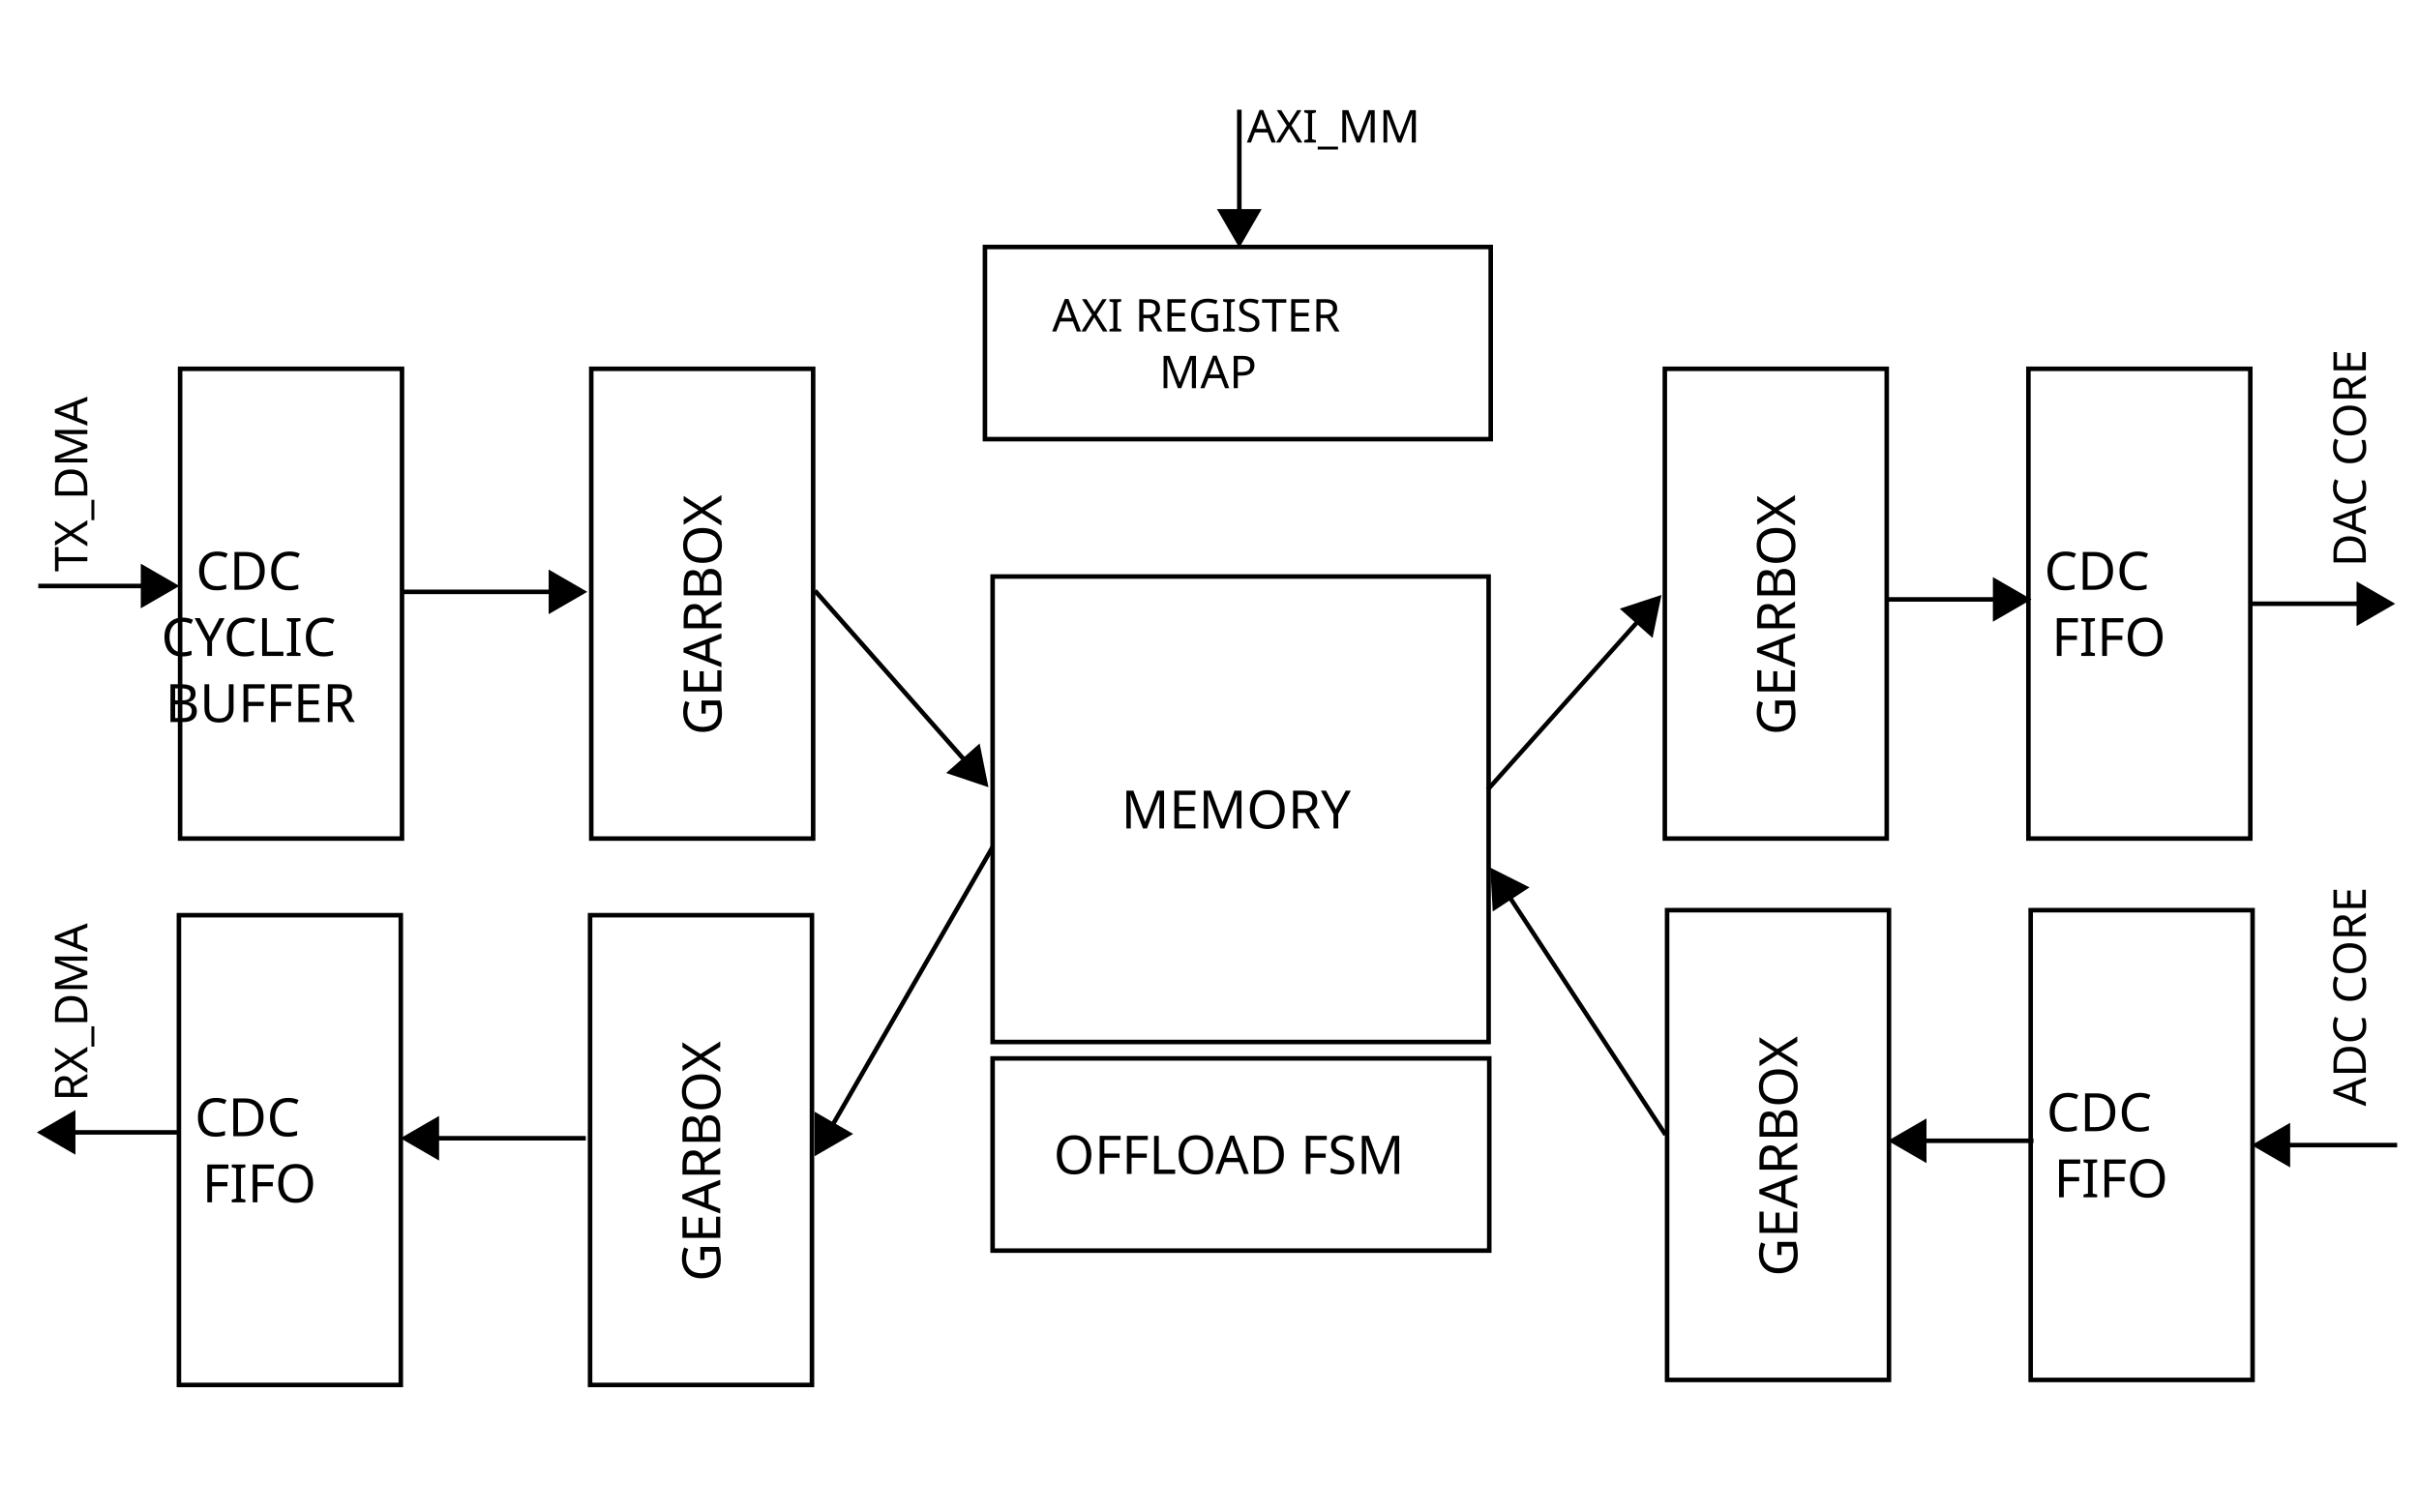
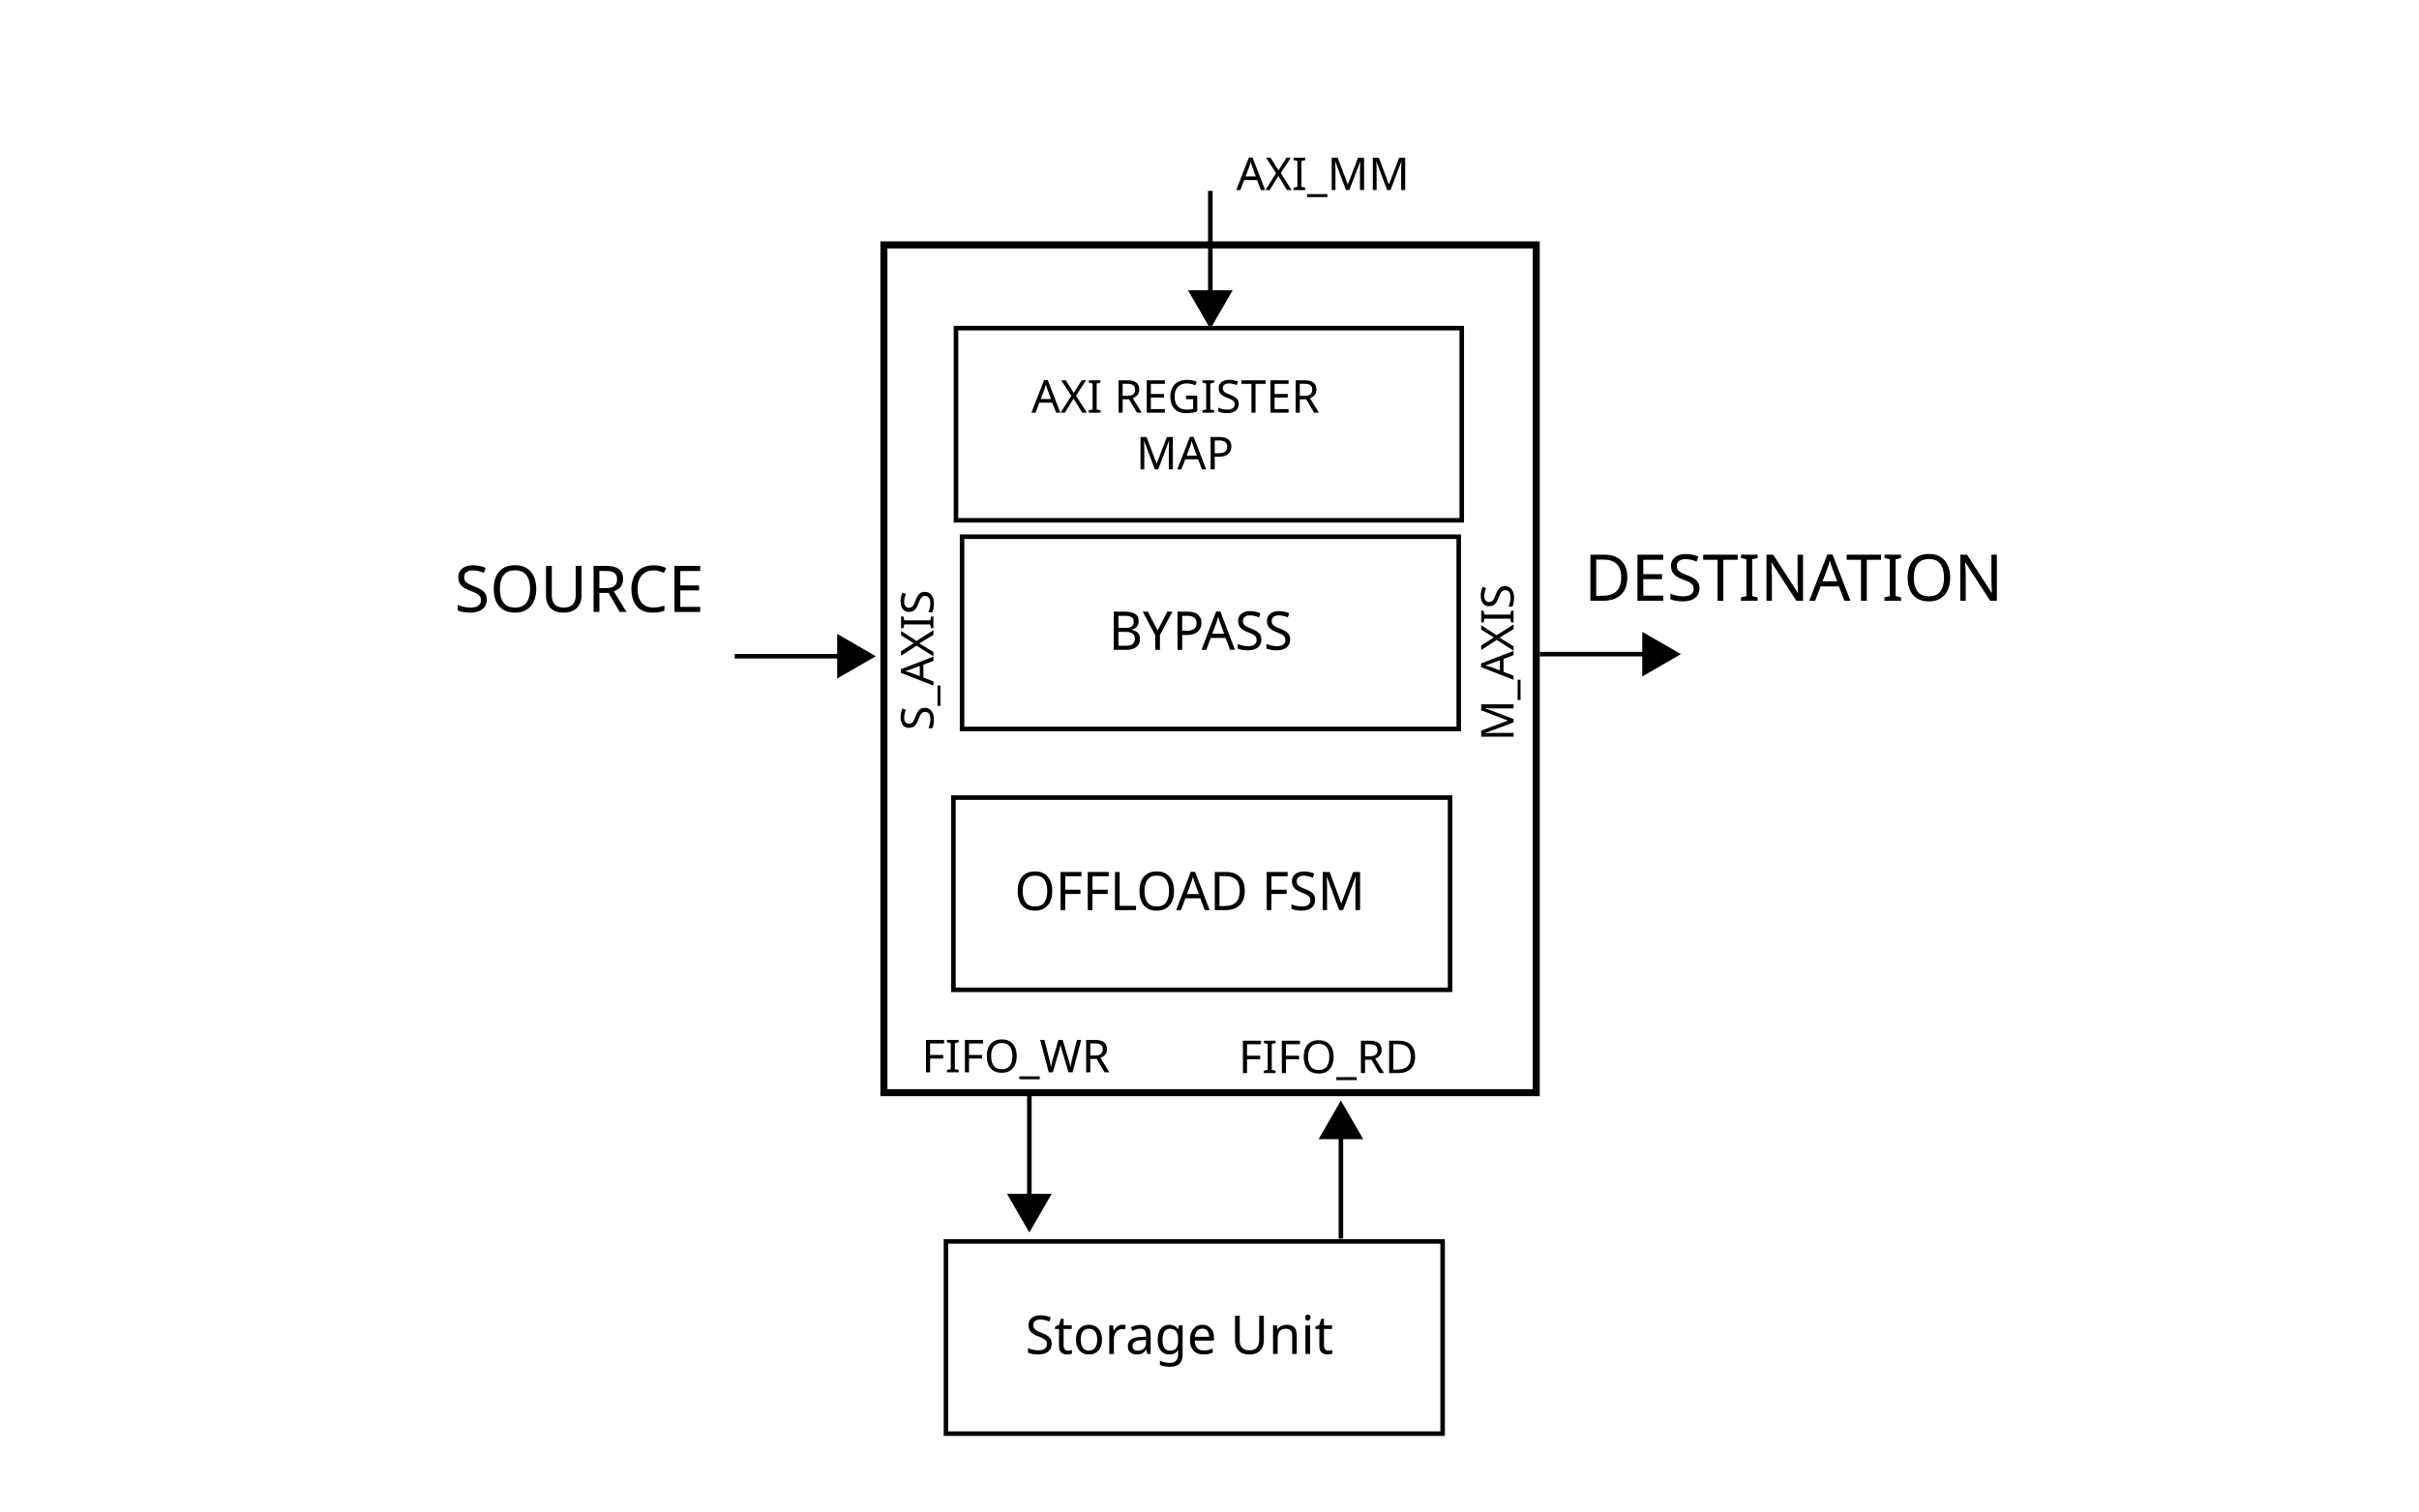
<svg xmlns="http://www.w3.org/2000/svg" width="800" height="500" viewBox="0 0 800 500" id="svg2" version="1.1">
  <defs id="defs4">
    <marker orient="auto" refY="0" refX="0" id="marker8368" style="overflow:visible">
      <path id="path8370" d="m 5.77,0 -8.65,5 0,-10 8.65,5 z" style="fill:#000000;fill-opacity:1;fill-rule:evenodd;stroke:#000000;stroke-width:1pt;stroke-opacity:1" transform="scale(0.8,0.8)" />
    </marker>
    <marker style="overflow:visible" id="marker7024" refX="0" refY="0" orient="auto">
      <path transform="scale(0.8,0.8)" style="fill:#000000;fill-opacity:1;fill-rule:evenodd;stroke:#000000;stroke-width:1pt;stroke-opacity:1" d="m 5.77,0 -8.65,5 0,-10 8.65,5 z" id="path7026" />
    </marker>
    <marker style="overflow:visible" id="marker6894" refX="0" refY="0" orient="auto">
      <path transform="scale(0.8,0.8)" style="fill:#000000;fill-opacity:1;fill-rule:evenodd;stroke:#000000;stroke-width:1pt;stroke-opacity:1" d="m 5.77,0 -8.65,5 0,-10 8.65,5 z" id="path6896" />
    </marker>
    <marker style="overflow:visible" id="marker6770" refX="0" refY="0" orient="auto">
      <path transform="scale(0.8,0.8)" style="fill:#000000;fill-opacity:1;fill-rule:evenodd;stroke:#000000;stroke-width:1pt;stroke-opacity:1" d="m 5.77,0 -8.65,5 0,-10 8.65,5 z" id="path6772" />
    </marker>
    <marker orient="auto" refY="0" refX="0" id="marker6384" style="overflow:visible">
      <path id="path6386" d="m 5.77,0 -8.65,5 0,-10 8.65,5 z" style="fill:#000000;fill-opacity:1;fill-rule:evenodd;stroke:#000000;stroke-width:1pt;stroke-opacity:1" transform="scale(0.8,0.8)" />
    </marker>
-     <marker orient="auto" refY="0" refX="0" id="marker6284" style="overflow:visible">
-       <path id="path6286" d="m 5.77,0 -8.65,5 0,-10 8.65,5 z" style="fill:#000000;fill-opacity:1;fill-rule:evenodd;stroke:#000000;stroke-width:1pt;stroke-opacity:1" transform="scale(0.8,0.8)" />
-     </marker>
-     <marker orient="auto" refY="0" refX="0" id="marker6190" style="overflow:visible">
-       <path id="path6192" d="m 5.77,0 -8.65,5 0,-10 8.65,5 z" style="fill:#000000;fill-opacity:1;fill-rule:evenodd;stroke:#000000;stroke-width:1pt;stroke-opacity:1" transform="scale(0.8,0.8)" />
-     </marker>
    <marker orient="auto" refY="0" refX="0" id="marker5850" style="overflow:visible">
      <path id="path5852" d="m 5.77,0 -8.65,5 0,-10 8.65,5 z" style="fill:#000000;fill-opacity:1;fill-rule:evenodd;stroke:#000000;stroke-width:1pt;stroke-opacity:1" transform="scale(0.8,0.8)" />
    </marker>
    <marker orient="auto" refY="0" refX="0" id="marker5774" style="overflow:visible">
      <path id="path5776" d="m 5.77,0 -8.65,5 0,-10 8.65,5 z" style="fill:#000000;fill-opacity:1;fill-rule:evenodd;stroke:#000000;stroke-width:1pt;stroke-opacity:1" transform="scale(0.8,0.8)" />
    </marker>
-     <marker style="overflow:visible" id="marker5704" refX="0" refY="0" orient="auto">
-       <path transform="scale(0.8,0.8)" style="fill:#000000;fill-opacity:1;fill-rule:evenodd;stroke:#000000;stroke-width:1pt;stroke-opacity:1" d="m 5.77,0 -8.65,5 0,-10 8.65,5 z" id="path5706" />
-     </marker>
-     <marker style="overflow:visible" id="marker5640" refX="0" refY="0" orient="auto">
-       <path transform="scale(0.8,0.8)" style="fill:#000000;fill-opacity:1;fill-rule:evenodd;stroke:#000000;stroke-width:1pt;stroke-opacity:1" d="m 5.77,0 -8.65,5 0,-10 8.65,5 z" id="path5642" />
-     </marker>
    <marker orient="auto" refY="0" refX="0" id="TriangleOutL-5-7-7-3-2" style="overflow:visible">
      <path id="path4988-2-1-3-5-5" d="m 5.77,0 -8.65,5 0,-10 8.65,5 z" style="fill:#000000;fill-opacity:1;fill-rule:evenodd;stroke:#000000;stroke-width:1pt;stroke-opacity:1" transform="scale(0.8,0.8)" />
-     </marker>
-     <marker orient="auto" refY="0" refX="0" id="TriangleOutL-5-7-7-3" style="overflow:visible">
-       <path id="path4988-2-1-3-5" d="m 5.77,0 -8.65,5 0,-10 8.65,5 z" style="fill:#000000;fill-opacity:1;fill-rule:evenodd;stroke:#000000;stroke-width:1pt;stroke-opacity:1" transform="scale(0.8,0.8)" />
    </marker>
    <marker orient="auto" refY="0" refX="0" id="TriangleOutL-5-7-7" style="overflow:visible">
      <path id="path4988-2-1-3" d="m 5.77,0 -8.65,5 0,-10 8.65,5 z" style="fill:#000000;fill-opacity:1;fill-rule:evenodd;stroke:#000000;stroke-width:1pt;stroke-opacity:1" transform="scale(0.8,0.8)" />
    </marker>
    <marker orient="auto" refY="0" refX="0" id="TriangleOutL-5-7" style="overflow:visible">
      <path id="path4988-2-1" d="m 5.77,0 -8.65,5 0,-10 8.65,5 z" style="fill:#000000;fill-opacity:1;fill-rule:evenodd;stroke:#000000;stroke-width:1pt;stroke-opacity:1" transform="scale(0.8,0.8)" />
    </marker>
    <marker orient="auto" refY="0" refX="0" id="TriangleOutL-5" style="overflow:visible">
      <path id="path4988-2" d="m 5.77,0 -8.65,5 0,-10 8.65,5 z" style="fill:#000000;fill-opacity:1;fill-rule:evenodd;stroke:#000000;stroke-width:1pt;stroke-opacity:1" transform="scale(0.8,0.8)" />
    </marker>
    <marker orient="auto" refY="0" refX="0" id="TriangleOutL" style="overflow:visible">
      <path id="path4988" d="m 5.77,0 -8.65,5 0,-10 8.65,5 z" style="fill:#000000;fill-opacity:1;fill-rule:evenodd;stroke:#000000;stroke-width:1pt;stroke-opacity:1" transform="scale(0.8,0.8)" />
    </marker>
    <marker orient="auto" refY="0" refX="0" id="TriangleOutL-5-7-7-2" style="overflow:visible">
      <path id="path4988-2-1-3-6" d="m 5.77,0 -8.65,5 0,-10 8.65,5 z" style="fill:#000000;fill-opacity:1;fill-rule:evenodd;stroke:#000000;stroke-width:1pt;stroke-opacity:1" transform="scale(0.8,0.8)" />
    </marker>
    <marker orient="auto" refY="0" refX="0" id="marker5850-1" style="overflow:visible">
      <path id="path5852-8" d="m 5.77,0 -8.65,5 0,-10 8.65,5 z" style="fill:#000000;fill-opacity:1;fill-rule:evenodd;stroke:#000000;stroke-width:1pt;stroke-opacity:1" transform="scale(0.8,0.8)" />
    </marker>
    <marker orient="auto" refY="0" refX="0" id="marker5774-7" style="overflow:visible">
      <path id="path5776-7" d="m 5.77,0 -8.65,5 0,-10 8.65,5 z" style="fill:#000000;fill-opacity:1;fill-rule:evenodd;stroke:#000000;stroke-width:1pt;stroke-opacity:1" transform="scale(0.8,0.8)" />
    </marker>
+     <marker orient="auto" refY="0" refX="0" id="TriangleOutL-5-7-7-9" style="overflow:visible">
+       <path id="path4988-2-1-3-9" d="M 5.77,0 -2.88,5 V -5 Z" style="fill:#000000;fill-opacity:1;fill-rule:evenodd;stroke:#000000;stroke-width:1pt;stroke-opacity:1" transform="scale(0.8)" />
+     </marker>
+     <marker orient="auto" refY="0" refX="0" id="marker8368-5" style="overflow:visible">
+       <path id="path8370-8" d="M 5.77,0 -2.88,5 V -5 Z" style="fill:#000000;fill-opacity:1;fill-rule:evenodd;stroke:#000000;stroke-width:1pt;stroke-opacity:1" transform="scale(0.8)" />
+     </marker>
+     <marker orient="auto" refY="0" refX="0" id="marker8368-5-6" style="overflow:visible">
+       <path id="path8370-8-4" d="M 5.77,0 -2.88,5 V -5 Z" style="fill:#000000;fill-opacity:1;fill-rule:evenodd;stroke:#000000;stroke-width:1pt;stroke-opacity:1" transform="scale(0.8)" />
+     </marker>
  </defs>
  <g id="layer1" transform="translate(0,-552.3622)">
-     <rect style="color:#000000;clip-rule:nonzero;display:inline;overflow:visible;visibility:visible;opacity:1;isolation:auto;mix-blend-mode:normal;color-interpolation:sRGB;color-interpolation-filters:linearRGB;solid-color:#000000;solid-opacity:1;fill:none;fill-opacity:1;fill-rule:evenodd;stroke:#000000;stroke-width:1.5;stroke-linecap:butt;stroke-linejoin:miter;stroke-miterlimit:4;stroke-dasharray:none;stroke-dashoffset:0;stroke-opacity:1;color-rendering:auto;image-rendering:auto;shape-rendering:auto;text-rendering:auto;enable-background:accumulate" id="rect4684" width="73.383" height="155.39" x="59.565" y="674.363" />
-     <rect style="color:#000000;clip-rule:nonzero;display:inline;overflow:visible;visibility:visible;opacity:1;isolation:auto;mix-blend-mode:normal;color-interpolation:sRGB;color-interpolation-filters:linearRGB;solid-color:#000000;solid-opacity:1;fill:none;fill-opacity:1;fill-rule:evenodd;stroke:#000000;stroke-width:1.5;stroke-linecap:butt;stroke-linejoin:miter;stroke-miterlimit:4;stroke-dasharray:none;stroke-dashoffset:0;stroke-opacity:1;color-rendering:auto;image-rendering:auto;shape-rendering:auto;text-rendering:auto;enable-background:accumulate" id="rect4684-2" width="73.383" height="155.39" x="195.539" y="674.363" />
-     <rect style="color:#000000;clip-rule:nonzero;display:inline;overflow:visible;visibility:visible;opacity:1;isolation:auto;mix-blend-mode:normal;color-interpolation:sRGB;color-interpolation-filters:linearRGB;solid-color:#000000;solid-opacity:1;fill:none;fill-opacity:1;fill-rule:evenodd;stroke:#000000;stroke-width:1.5;stroke-linecap:butt;stroke-linejoin:miter;stroke-miterlimit:4;stroke-dasharray:none;stroke-dashoffset:0;stroke-opacity:1;color-rendering:auto;image-rendering:auto;shape-rendering:auto;text-rendering:auto;enable-background:accumulate" id="rect4684-2-3" width="73.383" height="155.39" x="550.583" y="674.363" />
-     <rect style="color:#000000;clip-rule:nonzero;display:inline;overflow:visible;visibility:visible;opacity:1;isolation:auto;mix-blend-mode:normal;color-interpolation:sRGB;color-interpolation-filters:linearRGB;solid-color:#000000;solid-opacity:1;fill:none;fill-opacity:1;fill-rule:evenodd;stroke:#000000;stroke-width:1.5;stroke-linecap:butt;stroke-linejoin:miter;stroke-miterlimit:4;stroke-dasharray:none;stroke-dashoffset:0;stroke-opacity:1;color-rendering:auto;image-rendering:auto;shape-rendering:auto;text-rendering:auto;enable-background:accumulate" id="rect4684-2-3-3" width="73.383" height="155.39" x="670.828" y="674.363" />
-     <rect style="color:#000000;clip-rule:nonzero;display:inline;overflow:visible;visibility:visible;opacity:1;isolation:auto;mix-blend-mode:normal;color-interpolation:sRGB;color-interpolation-filters:linearRGB;solid-color:#000000;solid-opacity:1;fill:none;fill-opacity:1;fill-rule:evenodd;stroke:#000000;stroke-width:1.5;stroke-linecap:butt;stroke-linejoin:miter;stroke-miterlimit:4;stroke-dasharray:none;stroke-dashoffset:0;stroke-opacity:1;color-rendering:auto;image-rendering:auto;shape-rendering:auto;text-rendering:auto;enable-background:accumulate" id="rect4731" width="164.033" height="153.977" x="328.276" y="743.069" />
-     <rect style="color:#000000;clip-rule:nonzero;display:inline;overflow:visible;visibility:visible;opacity:1;isolation:auto;mix-blend-mode:normal;color-interpolation:sRGB;color-interpolation-filters:linearRGB;solid-color:#000000;solid-opacity:1;fill:none;fill-opacity:1;fill-rule:evenodd;stroke:#000000;stroke-width:1.5;stroke-linecap:butt;stroke-linejoin:miter;stroke-miterlimit:4;stroke-dasharray:none;stroke-dashoffset:0;stroke-opacity:1;color-rendering:auto;image-rendering:auto;shape-rendering:auto;text-rendering:auto;enable-background:accumulate" id="rect4733" width="164.253" height="63.582" x="328.269" y="902.478" />
-     <rect style="color:#000000;clip-rule:nonzero;display:inline;overflow:visible;visibility:visible;opacity:1;isolation:auto;mix-blend-mode:normal;color-interpolation:sRGB;color-interpolation-filters:linearRGB;solid-color:#000000;solid-opacity:1;fill:none;fill-opacity:1;fill-rule:evenodd;stroke:#000000;stroke-width:1.5;stroke-linecap:butt;stroke-linejoin:miter;stroke-miterlimit:4;stroke-dasharray:none;stroke-dashoffset:0;stroke-opacity:1;color-rendering:auto;image-rendering:auto;shape-rendering:auto;text-rendering:auto;enable-background:accumulate" id="rect4733-2" width="167.27" height="63.568" x="325.736" y="634.062" />
-     <text xml:space="preserve" style="font-style:normal;font-weight:normal;font-size:15px;line-height:125%;font-family:sans-serif;letter-spacing:0px;word-spacing:0px;fill:#000000;fill-opacity:1;stroke:none;stroke-width:1px;stroke-linecap:butt;stroke-linejoin:miter;stroke-opacity:1" x="95.889" y="747.465" id="text4777">
-       <tspan id="tspan4779" x="95.889" y="747.465" style="font-size:17.5px;text-align:center;text-anchor:middle">CDC</tspan>
-       <tspan x="95.889" y="769.34" id="tspan4781" style="font-size:17.5px;text-align:center;text-anchor:middle">CYCLIC</tspan>
-       <tspan x="95.889" y="791.215" style="font-size:17.5px;text-align:center;text-anchor:middle" id="tspan4242">BUFFER</tspan>
+     <rect style="color:#000000;clip-rule:nonzero;display:inline;overflow:visible;visibility:visible;isolation:auto;mix-blend-mode:normal;color-interpolation:sRGB;color-interpolation-filters:linearRGB;solid-color:#000000;solid-opacity:1;fill:none;fill-opacity:1;fill-rule:evenodd;stroke:#000000;stroke-width:1.5;stroke-linecap:butt;stroke-linejoin:miter;stroke-miterlimit:4;stroke-dasharray:none;stroke-dashoffset:0;stroke-opacity:1;color-rendering:auto;image-rendering:auto;shape-rendering:auto;text-rendering:auto;enable-background:accumulate" id="rect4733-3" width="164.253" height="63.582" x="315.31" y="816.201" />
+     <text xml:space="preserve" style="font-style:normal;font-weight:normal;line-height:0%;font-family:sans-serif;letter-spacing:0px;word-spacing:0px;fill:#000000;fill-opacity:1;stroke:none;stroke-width:1px;stroke-linecap:butt;stroke-linejoin:miter;stroke-opacity:1" x="338.614" y="845.603" id="text4836-1" transform="scale(0.9908359,1.009249)">
+       <tspan id="tspan4838-5" x="338.614" y="845.603" style="font-size:17.5px;line-height:1.25">OFFLOAD FSM</tspan>
    </text>
-     <text xml:space="preserve" style="font-style:normal;font-weight:normal;font-size:15px;line-height:125%;font-family:sans-serif;letter-spacing:0px;word-spacing:0px;fill:#000000;fill-opacity:1;stroke:none;stroke-width:1px;stroke-linecap:butt;stroke-linejoin:miter;stroke-opacity:1" x="707.152" y="747.465" id="text4777-0">
-       <tspan id="tspan4779-0" x="707.152" y="747.465" style="font-size:17.5px;text-align:center;text-anchor:middle">CDC</tspan>
-       <tspan x="707.152" y="769.34" id="tspan4781-0" style="font-size:17.5px;text-align:center;text-anchor:middle">FIFO</tspan>
+     <rect style="color:#000000;clip-rule:nonzero;display:inline;overflow:visible;visibility:visible;opacity:1;isolation:auto;mix-blend-mode:normal;color-interpolation:sRGB;color-interpolation-filters:linearRGB;solid-color:#000000;solid-opacity:1;fill:none;fill-opacity:1;fill-rule:evenodd;stroke:#000000;stroke-width:2.322;stroke-linecap:butt;stroke-linejoin:miter;stroke-miterlimit:4;stroke-dasharray:none;stroke-dashoffset:0;stroke-opacity:1;color-rendering:auto;image-rendering:auto;shape-rendering:auto;text-rendering:auto;enable-background:accumulate" id="rect4731" width="215.739" height="280.435" x="292.321" y="633.373" />
+     <rect style="color:#000000;clip-rule:nonzero;display:inline;overflow:visible;visibility:visible;opacity:1;isolation:auto;mix-blend-mode:normal;color-interpolation:sRGB;color-interpolation-filters:linearRGB;solid-color:#000000;solid-opacity:1;fill:none;fill-opacity:1;fill-rule:evenodd;stroke:#000000;stroke-width:1.5;stroke-linecap:butt;stroke-linejoin:miter;stroke-miterlimit:4;stroke-dasharray:none;stroke-dashoffset:0;stroke-opacity:1;color-rendering:auto;image-rendering:auto;shape-rendering:auto;text-rendering:auto;enable-background:accumulate" id="rect4733" width="164.253" height="63.582" x="318.168" y="729.904" />
+     <rect style="color:#000000;clip-rule:nonzero;display:inline;overflow:visible;visibility:visible;opacity:1;isolation:auto;mix-blend-mode:normal;color-interpolation:sRGB;color-interpolation-filters:linearRGB;solid-color:#000000;solid-opacity:1;fill:none;fill-opacity:1;fill-rule:evenodd;stroke:#000000;stroke-width:1.5;stroke-linecap:butt;stroke-linejoin:miter;stroke-miterlimit:4;stroke-dasharray:none;stroke-dashoffset:0;stroke-opacity:1;color-rendering:auto;image-rendering:auto;shape-rendering:auto;text-rendering:auto;enable-background:accumulate" id="rect4733-2" width="167.27" height="63.568" x="316.155" y="660.909" />
+     <text xml:space="preserve" style="font-style:normal;font-weight:normal;line-height:0%;font-family:sans-serif;letter-spacing:0px;word-spacing:0px;fill:#000000;fill-opacity:1;stroke:none;stroke-width:1px;stroke-linecap:butt;stroke-linejoin:miter;stroke-opacity:1" x="399.665" y="688.87" id="text4804">
+       <tspan id="tspan4806" x="399.665" y="688.87" style="font-size:15px;line-height:1.25;text-align:center;text-anchor:middle">AXI REGISTER</tspan>
+       <tspan x="399.665" y="707.62" id="tspan4808" style="font-size:15px;line-height:1.25;text-align:center;text-anchor:middle">MAP</tspan>
    </text>
-     <text xml:space="preserve" style="font-style:normal;font-weight:normal;font-size:15px;line-height:125%;font-family:sans-serif;letter-spacing:0px;word-spacing:0px;fill:#000000;fill-opacity:1;stroke:none;stroke-width:1px;stroke-linecap:butt;stroke-linejoin:miter;stroke-opacity:1" x="409.247" y="662.023" id="text4804">
-       <tspan id="tspan4806" x="409.247" y="662.023" style="text-align:center;text-anchor:middle">AXI REGISTER</tspan>
-       <tspan x="409.247" y="680.773" id="tspan4808" style="text-align:center;text-anchor:middle">MAP</tspan>
+     <text xml:space="preserve" style="font-style:normal;font-weight:normal;line-height:0%;font-family:sans-serif;letter-spacing:0px;word-spacing:0px;fill:#000000;fill-opacity:1;stroke:none;stroke-width:1px;stroke-linecap:butt;stroke-linejoin:miter;stroke-opacity:1" x="370.044" y="760.277" id="text4836" transform="scale(0.9908359,1.009249)">
+       <tspan id="tspan4838" x="370.044" y="760.277" style="font-size:17.5px;line-height:1.25">BYPASS</tspan>
    </text>
-     <text xml:space="preserve" style="font-style:normal;font-weight:normal;font-size:15px;line-height:125%;font-family:sans-serif;letter-spacing:0px;word-spacing:0px;fill:#000000;fill-opacity:1;stroke:none;stroke-width:1px;stroke-linecap:butt;stroke-linejoin:miter;stroke-opacity:1" x="370.806" y="826.419" id="text4810">
-       <tspan id="tspan4812" x="370.806" y="826.419" style="font-size:17.5px">MEMORY</tspan>
+     <path style="fill:none;fill-rule:evenodd;stroke:#000000;stroke-width:1.5;stroke-linecap:butt;stroke-linejoin:miter;stroke-miterlimit:4;stroke-dasharray:none;stroke-opacity:1;marker-end:url(#TriangleOutL-5-7-7)" d="m 242.978,769.435 h 38.148" id="path4840" />
+     <text xml:space="preserve" style="font-style:normal;font-weight:normal;line-height:0%;font-family:sans-serif;letter-spacing:0px;word-spacing:0px;fill:#000000;fill-opacity:1;stroke:none;stroke-width:1px;stroke-linecap:butt;stroke-linejoin:miter;stroke-opacity:1" x="-794.033" y="308.699" id="text5814" transform="rotate(-90)">
+       <tspan id="tspan5816" x="-794.033" y="308.699" style="font-size:15px;line-height:1.25">S_AXIS</tspan>
    </text>
-     <text xml:space="preserve" style="font-style:normal;font-weight:normal;font-size:15px;line-height:125%;font-family:sans-serif;letter-spacing:0px;word-spacing:0px;fill:#000000;fill-opacity:1;stroke:none;stroke-width:1px;stroke-linecap:butt;stroke-linejoin:miter;stroke-opacity:1" x="-795.53" y="238.592" id="text4814" transform="matrix(0,-1,1,0,0,0)">
-       <tspan id="tspan4816" x="-795.53" y="238.592" style="font-size:17.5px">GEARBOX</tspan>
+     <path style="fill:none;fill-rule:evenodd;stroke:#000000;stroke-width:1.5;stroke-linecap:butt;stroke-linejoin:miter;stroke-miterlimit:4;stroke-dasharray:none;stroke-opacity:1;marker-end:url(#marker8368)" d="m 400.276,615.495 v 37.143" id="path8360" />
+     <text xml:space="preserve" style="font-style:normal;font-weight:normal;line-height:0%;font-family:sans-serif;letter-spacing:0px;word-spacing:0px;fill:#000000;fill-opacity:1;stroke:none;stroke-width:1px;stroke-linecap:butt;stroke-linejoin:miter;stroke-opacity:1" x="408.837" y="615.24" id="text8660">
+       <tspan id="tspan8662" x="408.837" y="615.24" style="font-size:15px;line-height:1.25">AXI_MM</tspan>
    </text>
-     <text xml:space="preserve" style="font-style:normal;font-weight:normal;font-size:15px;line-height:125%;font-family:sans-serif;letter-spacing:0px;word-spacing:0px;fill:#000000;fill-opacity:1;stroke:none;stroke-width:1px;stroke-linecap:butt;stroke-linejoin:miter;stroke-opacity:1" x="-795.53" y="593.636" id="text4814-5" transform="matrix(0,-1,1,0,0,0)">
-       <tspan id="tspan4816-3" x="-795.53" y="593.636" style="font-size:17.5px">GEARBOX</tspan>
+     <text xml:space="preserve" style="font-style:normal;font-weight:normal;font-size:21.333px;line-height:1.25;font-family:sans-serif;letter-spacing:0px;word-spacing:0px;fill:#000000;fill-opacity:1;stroke:none" x="205.437" y="728.129" id="text2292">
+       <tspan id="tspan2290" x="205.437" y="728.129" style="text-align:center;text-anchor:middle" />
+       <tspan x="205.437" y="754.795" id="tspan2294" style="text-align:center;text-anchor:middle">SOURCE</tspan>
    </text>
-     <text xml:space="preserve" style="font-style:normal;font-weight:normal;font-size:14.866px;line-height:125%;font-family:sans-serif;letter-spacing:0px;word-spacing:0px;fill:#000000;fill-opacity:1;stroke:none;stroke-width:1px;stroke-linecap:butt;stroke-linejoin:miter;stroke-opacity:1" x="351.672" y="932.069" id="text4836" transform="scale(0.9908359,1.009249)">
-       <tspan id="tspan4838" x="351.672" y="932.069" style="font-size:17.5px">OFFLOAD FSM</tspan>
+     <text xml:space="preserve" style="font-style:normal;font-weight:normal;line-height:0%;font-family:sans-serif;letter-spacing:0px;word-spacing:0px;fill:#000000;fill-opacity:1;stroke:none;stroke-width:1px;stroke-linecap:butt;stroke-linejoin:miter;stroke-opacity:1" x="-797.504" y="500.56" id="text5814-4" transform="rotate(-90)">
+       <tspan id="tspan5816-4" x="-797.504" y="500.56" style="font-size:15px;line-height:1.25">M_AXIS</tspan>
    </text>
-     <path style="fill:none;fill-rule:evenodd;stroke:#000000;stroke-width:1.5;stroke-linecap:butt;stroke-linejoin:miter;stroke-miterlimit:4;stroke-dasharray:none;stroke-opacity:1;marker-end:url(#TriangleOutL-5-7-7)" d="m 12.664,746.202 38.148,0" id="path4840" />
-     <path style="fill:none;fill-rule:evenodd;stroke:#000000;stroke-width:1.5;stroke-linecap:butt;stroke-linejoin:miter;stroke-miterlimit:4;stroke-dasharray:none;stroke-opacity:1;marker-end:url(#TriangleOutL-5-7-7-3)" d="m 132.927,748.144 52.776,0" id="path4840-5" />
-     <path style="fill:none;fill-rule:evenodd;stroke:#000000;stroke-width:1.5;stroke-linecap:butt;stroke-linejoin:miter;stroke-miterlimit:4;stroke-dasharray:none;stroke-opacity:1;marker-end:url(#marker5640)" d="m 269.542,747.787 51.716,58.589" id="path4840-5-8" />
-     <text xml:space="preserve" style="font-style:normal;font-weight:normal;font-size:15px;line-height:125%;font-family:sans-serif;letter-spacing:0px;word-spacing:0px;fill:#000000;fill-opacity:1;stroke:none;stroke-width:1px;stroke-linecap:butt;stroke-linejoin:miter;stroke-opacity:1" x="-741.505" y="28.886" id="text5814" transform="matrix(0,-1,1,0,0,0)">
-       <tspan id="tspan5816" x="-741.505" y="28.886">TX_DMA</tspan>
+     <path style="fill:none;fill-rule:evenodd;stroke:#000000;stroke-width:1.5;stroke-linecap:butt;stroke-linejoin:miter;stroke-miterlimit:4;stroke-dasharray:none;stroke-opacity:1;marker-end:url(#TriangleOutL-5-7-7-9)" d="m 509.234,768.747 h 38.148" id="path4840-4" />
+     <text xml:space="preserve" style="font-style:normal;font-weight:normal;font-size:21.333px;line-height:1.25;font-family:sans-serif;letter-spacing:0px;word-spacing:0px;fill:#000000;fill-opacity:1;stroke:none" x="607.052" y="724.409" id="text2292-9">
+       <tspan id="tspan2290-3" x="607.052" y="724.409" style="text-align:center;text-anchor:middle" />
+       <tspan x="607.052" y="751.076" id="tspan2294-9" style="text-align:center;text-anchor:middle">DESTINATION</tspan>
    </text>
-     <text xml:space="preserve" style="font-style:normal;font-weight:normal;font-size:15px;line-height:125%;font-family:sans-serif;letter-spacing:0px;word-spacing:0px;fill:#000000;fill-opacity:1;stroke:none;stroke-width:1px;stroke-linecap:butt;stroke-linejoin:miter;stroke-opacity:1" x="-739.833" y="782.418" id="text5818" transform="matrix(0,-1,1,0,0,0)">
-       <tspan id="tspan5820" x="-739.833" y="782.418">DAC CORE</tspan>
+     <path style="fill:none;fill-rule:evenodd;stroke:#000000;stroke-width:1.5;stroke-linecap:butt;stroke-linejoin:miter;stroke-miterlimit:4;stroke-dasharray:none;stroke-opacity:1;marker-end:url(#marker8368-5)" d="m 340.421,914.398 v 37.143" id="path8360-3" />
+     <path style="fill:none;fill-rule:evenodd;stroke:#000000;stroke-width:1.5;stroke-linecap:butt;stroke-linejoin:miter;stroke-miterlimit:4;stroke-dasharray:none;stroke-opacity:1;marker-end:url(#marker8368-5-6)" d="M 443.457,962.083 V 924.94" id="path8360-3-5" />
+     <text xml:space="preserve" style="font-style:normal;font-weight:normal;line-height:0%;font-family:sans-serif;letter-spacing:0px;word-spacing:0px;fill:#000000;fill-opacity:1;stroke:none;stroke-width:1px;stroke-linecap:butt;stroke-linejoin:miter;stroke-opacity:1" x="304.787" y="907.069" id="text5814-3">
+       <tspan id="tspan5816-8" x="304.787" y="907.069" style="font-size:15px;line-height:1.25">FIFO_WR</tspan>
    </text>
-     <path style="fill:none;fill-rule:evenodd;stroke:#000000;stroke-width:1.477;stroke-linecap:butt;stroke-linejoin:miter;stroke-miterlimit:4;stroke-dasharray:none;stroke-opacity:1;marker-end:url(#marker5704)" d="m 491.98,813.59 51.914,-58.16" id="path4840-5-8-1" />
-     <path style="fill:none;fill-rule:evenodd;stroke:#000000;stroke-width:1.5;stroke-linecap:butt;stroke-linejoin:miter;stroke-miterlimit:4;stroke-dasharray:none;stroke-opacity:1;marker-end:url(#marker5774)" d="m 623.696,750.644 39.638,0" id="path4840-5-8-1-9" />
-     <path style="fill:none;fill-rule:evenodd;stroke:#000000;stroke-width:1.5;stroke-linecap:butt;stroke-linejoin:miter;stroke-miterlimit:4;stroke-dasharray:none;stroke-opacity:1;marker-end:url(#marker5850)" d="m 743.968,752.073 39.638,0" id="path4840-5-8-1-9-3" />
-     <rect style="color:#000000;clip-rule:nonzero;display:inline;overflow:visible;visibility:visible;opacity:1;isolation:auto;mix-blend-mode:normal;color-interpolation:sRGB;color-interpolation-filters:linearRGB;solid-color:#000000;solid-opacity:1;fill:none;fill-opacity:1;fill-rule:evenodd;stroke:#000000;stroke-width:1.5;stroke-linecap:butt;stroke-linejoin:miter;stroke-miterlimit:4;stroke-dasharray:none;stroke-dashoffset:0;stroke-opacity:1;color-rendering:auto;image-rendering:auto;shape-rendering:auto;text-rendering:auto;enable-background:accumulate" id="rect4684-7" width="73.383" height="155.39" x="59.17" y="855.104" />
-     <rect style="color:#000000;clip-rule:nonzero;display:inline;overflow:visible;visibility:visible;opacity:1;isolation:auto;mix-blend-mode:normal;color-interpolation:sRGB;color-interpolation-filters:linearRGB;solid-color:#000000;solid-opacity:1;fill:none;fill-opacity:1;fill-rule:evenodd;stroke:#000000;stroke-width:1.5;stroke-linecap:butt;stroke-linejoin:miter;stroke-miterlimit:4;stroke-dasharray:none;stroke-dashoffset:0;stroke-opacity:1;color-rendering:auto;image-rendering:auto;shape-rendering:auto;text-rendering:auto;enable-background:accumulate" id="rect4684-2-8" width="73.383" height="155.39" x="195.145" y="855.104" />
-     <text xml:space="preserve" style="font-style:normal;font-weight:normal;font-size:15px;line-height:125%;font-family:sans-serif;letter-spacing:0px;word-spacing:0px;fill:#000000;fill-opacity:1;stroke:none;stroke-width:1px;stroke-linecap:butt;stroke-linejoin:miter;stroke-opacity:1" x="95.494" y="928.206" id="text4777-7">
-       <tspan id="tspan4779-4" x="95.494" y="928.206" style="font-size:17.5px;text-align:center;text-anchor:middle">CDC</tspan>
-       <tspan x="95.494" y="950.081" id="tspan4781-4" style="font-size:17.5px;text-align:center;text-anchor:middle">FIFO</tspan>
+     <text xml:space="preserve" style="font-style:normal;font-weight:normal;line-height:0%;font-family:sans-serif;letter-spacing:0px;word-spacing:0px;fill:#000000;fill-opacity:1;stroke:none;stroke-width:1px;stroke-linecap:butt;stroke-linejoin:miter;stroke-opacity:1" x="409.596" y="907.333" id="text5814-3-0">
+       <tspan id="tspan5816-8-3" x="409.596" y="907.333" style="font-size:15px;line-height:1.25">FIFO_RD</tspan>
    </text>
-     <text xml:space="preserve" style="font-style:normal;font-weight:normal;font-size:15px;line-height:125%;font-family:sans-serif;letter-spacing:0px;word-spacing:0px;fill:#000000;fill-opacity:1;stroke:none;stroke-width:1px;stroke-linecap:butt;stroke-linejoin:miter;stroke-opacity:1" x="-976.271" y="238.198" id="text4814-0" transform="matrix(0,-1,1,0,0,0)">
-       <tspan id="tspan4816-0" x="-976.271" y="238.198" style="font-size:17.5px">GEARBOX</tspan>
-     </text>
-     <path style="fill:none;fill-rule:evenodd;stroke:#000000;stroke-width:1.5;stroke-linecap:butt;stroke-linejoin:miter;stroke-miterlimit:4;stroke-dasharray:none;stroke-opacity:1;marker-end:url(#marker6190)" d="m 58.84,926.943 -38.149,0" id="path4840-6" />
-     <path style="fill:none;fill-rule:evenodd;stroke:#000000;stroke-width:1.5;stroke-linecap:butt;stroke-linejoin:miter;stroke-miterlimit:4;stroke-dasharray:none;stroke-opacity:1;marker-end:url(#marker6284)" d="m 193.732,928.885 -52.776,0" id="path4840-5-4" />
-     <path style="fill:none;fill-rule:evenodd;stroke:#000000;stroke-width:1.5;stroke-linecap:butt;stroke-linejoin:miter;stroke-miterlimit:4;stroke-dasharray:none;stroke-opacity:1;marker-end:url(#marker6384)" d="m 328.277,832.564 -54.635,94.893" id="path4840-5-8-3" />
-     <text xml:space="preserve" style="font-style:normal;font-weight:normal;font-size:15px;line-height:125%;font-family:sans-serif;letter-spacing:0px;word-spacing:0px;fill:#000000;fill-opacity:1;stroke:none;stroke-width:1px;stroke-linecap:butt;stroke-linejoin:miter;stroke-opacity:1" x="-916.677" y="28.886" id="text5814-7" transform="matrix(0,-1,1,0,0,0)">
-       <tspan id="tspan5816-4" x="-916.677" y="28.886">RX_DMA</tspan>
-     </text>
-     <rect style="color:#000000;clip-rule:nonzero;display:inline;overflow:visible;visibility:visible;opacity:1;isolation:auto;mix-blend-mode:normal;color-interpolation:sRGB;color-interpolation-filters:linearRGB;solid-color:#000000;solid-opacity:1;fill:none;fill-opacity:1;fill-rule:evenodd;stroke:#000000;stroke-width:1.5;stroke-linecap:butt;stroke-linejoin:miter;stroke-miterlimit:4;stroke-dasharray:none;stroke-dashoffset:0;stroke-opacity:1;color-rendering:auto;image-rendering:auto;shape-rendering:auto;text-rendering:auto;enable-background:accumulate" id="rect4684-2-3-7" width="73.383" height="155.39" x="551.331" y="853.444" />
-     <rect style="color:#000000;clip-rule:nonzero;display:inline;overflow:visible;visibility:visible;opacity:1;isolation:auto;mix-blend-mode:normal;color-interpolation:sRGB;color-interpolation-filters:linearRGB;solid-color:#000000;solid-opacity:1;fill:none;fill-opacity:1;fill-rule:evenodd;stroke:#000000;stroke-width:1.5;stroke-linecap:butt;stroke-linejoin:miter;stroke-miterlimit:4;stroke-dasharray:none;stroke-dashoffset:0;stroke-opacity:1;color-rendering:auto;image-rendering:auto;shape-rendering:auto;text-rendering:auto;enable-background:accumulate" id="rect4684-2-3-3-0" width="73.383" height="155.39" x="671.576" y="853.444" />
-     <text xml:space="preserve" style="font-style:normal;font-weight:normal;font-size:15px;line-height:125%;font-family:sans-serif;letter-spacing:0px;word-spacing:0px;fill:#000000;fill-opacity:1;stroke:none;stroke-width:1px;stroke-linecap:butt;stroke-linejoin:miter;stroke-opacity:1" x="707.9" y="926.546" id="text4777-0-5">
-       <tspan id="tspan4779-0-5" x="707.9" y="926.546" style="font-size:17.5px;text-align:center;text-anchor:middle">CDC</tspan>
-       <tspan x="707.9" y="948.421" id="tspan4781-0-0" style="font-size:17.5px;text-align:center;text-anchor:middle">FIFO</tspan>
-     </text>
-     <text xml:space="preserve" style="font-style:normal;font-weight:normal;font-size:15px;line-height:125%;font-family:sans-serif;letter-spacing:0px;word-spacing:0px;fill:#000000;fill-opacity:1;stroke:none;stroke-width:1px;stroke-linecap:butt;stroke-linejoin:miter;stroke-opacity:1" x="-974.611" y="594.384" id="text4814-5-4" transform="matrix(0,-1,1,0,0,0)">
-       <tspan id="tspan4816-3-7" x="-974.611" y="594.384" style="font-size:17.5px">GEARBOX</tspan>
-     </text>
-     <text xml:space="preserve" style="font-style:normal;font-weight:normal;font-size:15px;line-height:125%;font-family:sans-serif;letter-spacing:0px;word-spacing:0px;fill:#000000;fill-opacity:1;stroke:none;stroke-width:1px;stroke-linecap:butt;stroke-linejoin:miter;stroke-opacity:1" x="-918.277" y="782.418" id="text5818-4" transform="matrix(0,-1,1,0,0,0)">
-       <tspan id="tspan5820-4" x="-918.277" y="782.418">ADC CORE</tspan>
-     </text>
-     <path style="fill:none;fill-rule:evenodd;stroke:#000000;stroke-width:1.477;stroke-linecap:butt;stroke-linejoin:miter;stroke-miterlimit:4;stroke-dasharray:none;stroke-opacity:1;marker-end:url(#marker6770)" d="M 550.791,927.725 497.459,846.383" id="path4840-5-8-1-6" />
-     <path style="fill:none;fill-rule:evenodd;stroke:#000000;stroke-width:1.5;stroke-linecap:butt;stroke-linejoin:miter;stroke-miterlimit:4;stroke-dasharray:none;stroke-opacity:1;marker-end:url(#marker6894)" d="m 672.504,929.725 -39.638,0" id="path4840-5-8-1-9-9" />
-     <path style="fill:none;fill-rule:evenodd;stroke:#000000;stroke-width:1.5;stroke-linecap:butt;stroke-linejoin:miter;stroke-miterlimit:4;stroke-dasharray:none;stroke-opacity:1;marker-end:url(#marker7024)" d="m 792.776,931.154 -39.638,0" id="path4840-5-8-1-9-3-5" />
-     <path style="fill:none;fill-rule:evenodd;stroke:#000000;stroke-width:1.5;stroke-linecap:butt;stroke-linejoin:miter;stroke-miterlimit:4;stroke-dasharray:none;stroke-opacity:1;marker-end:url(#marker8368)" d="m 409.857,588.648 0,37.143" id="path8360" />
-     <text xml:space="preserve" style="font-style:normal;font-weight:normal;font-size:15px;line-height:125%;font-family:sans-serif;letter-spacing:0px;word-spacing:0px;fill:#000000;fill-opacity:1;stroke:none;stroke-width:1px;stroke-linecap:butt;stroke-linejoin:miter;stroke-opacity:1" x="412.357" y="599.505" id="text8660">
-       <tspan id="tspan8662" x="412.357" y="599.505">AXI_MM</tspan>
+     <rect style="color:#000000;clip-rule:nonzero;display:inline;overflow:visible;visibility:visible;isolation:auto;mix-blend-mode:normal;color-interpolation:sRGB;color-interpolation-filters:linearRGB;solid-color:#000000;solid-opacity:1;fill:none;fill-opacity:1;fill-rule:evenodd;stroke:#000000;stroke-width:1.5;stroke-linecap:butt;stroke-linejoin:miter;stroke-miterlimit:4;stroke-dasharray:none;stroke-dashoffset:0;stroke-opacity:1;color-rendering:auto;image-rendering:auto;shape-rendering:auto;text-rendering:auto;enable-background:accumulate" id="rect4733-3-2" width="164.253" height="63.582" x="312.843" y="963.018" />
+     <text xml:space="preserve" style="font-style:normal;font-weight:normal;line-height:0%;font-family:sans-serif;letter-spacing:0px;word-spacing:0px;fill:#000000;fill-opacity:1;stroke:none;stroke-width:1px;stroke-linecap:butt;stroke-linejoin:miter;stroke-opacity:1" x="342.241" y="991.074" id="text4836-1-1" transform="scale(0.9908359,1.009249)">
+       <tspan id="tspan4838-5-5" x="342.241" y="991.074" style="font-size:17.5px;line-height:1.25">Storage Unit</tspan>
    </text>
  </g>
</svg>
